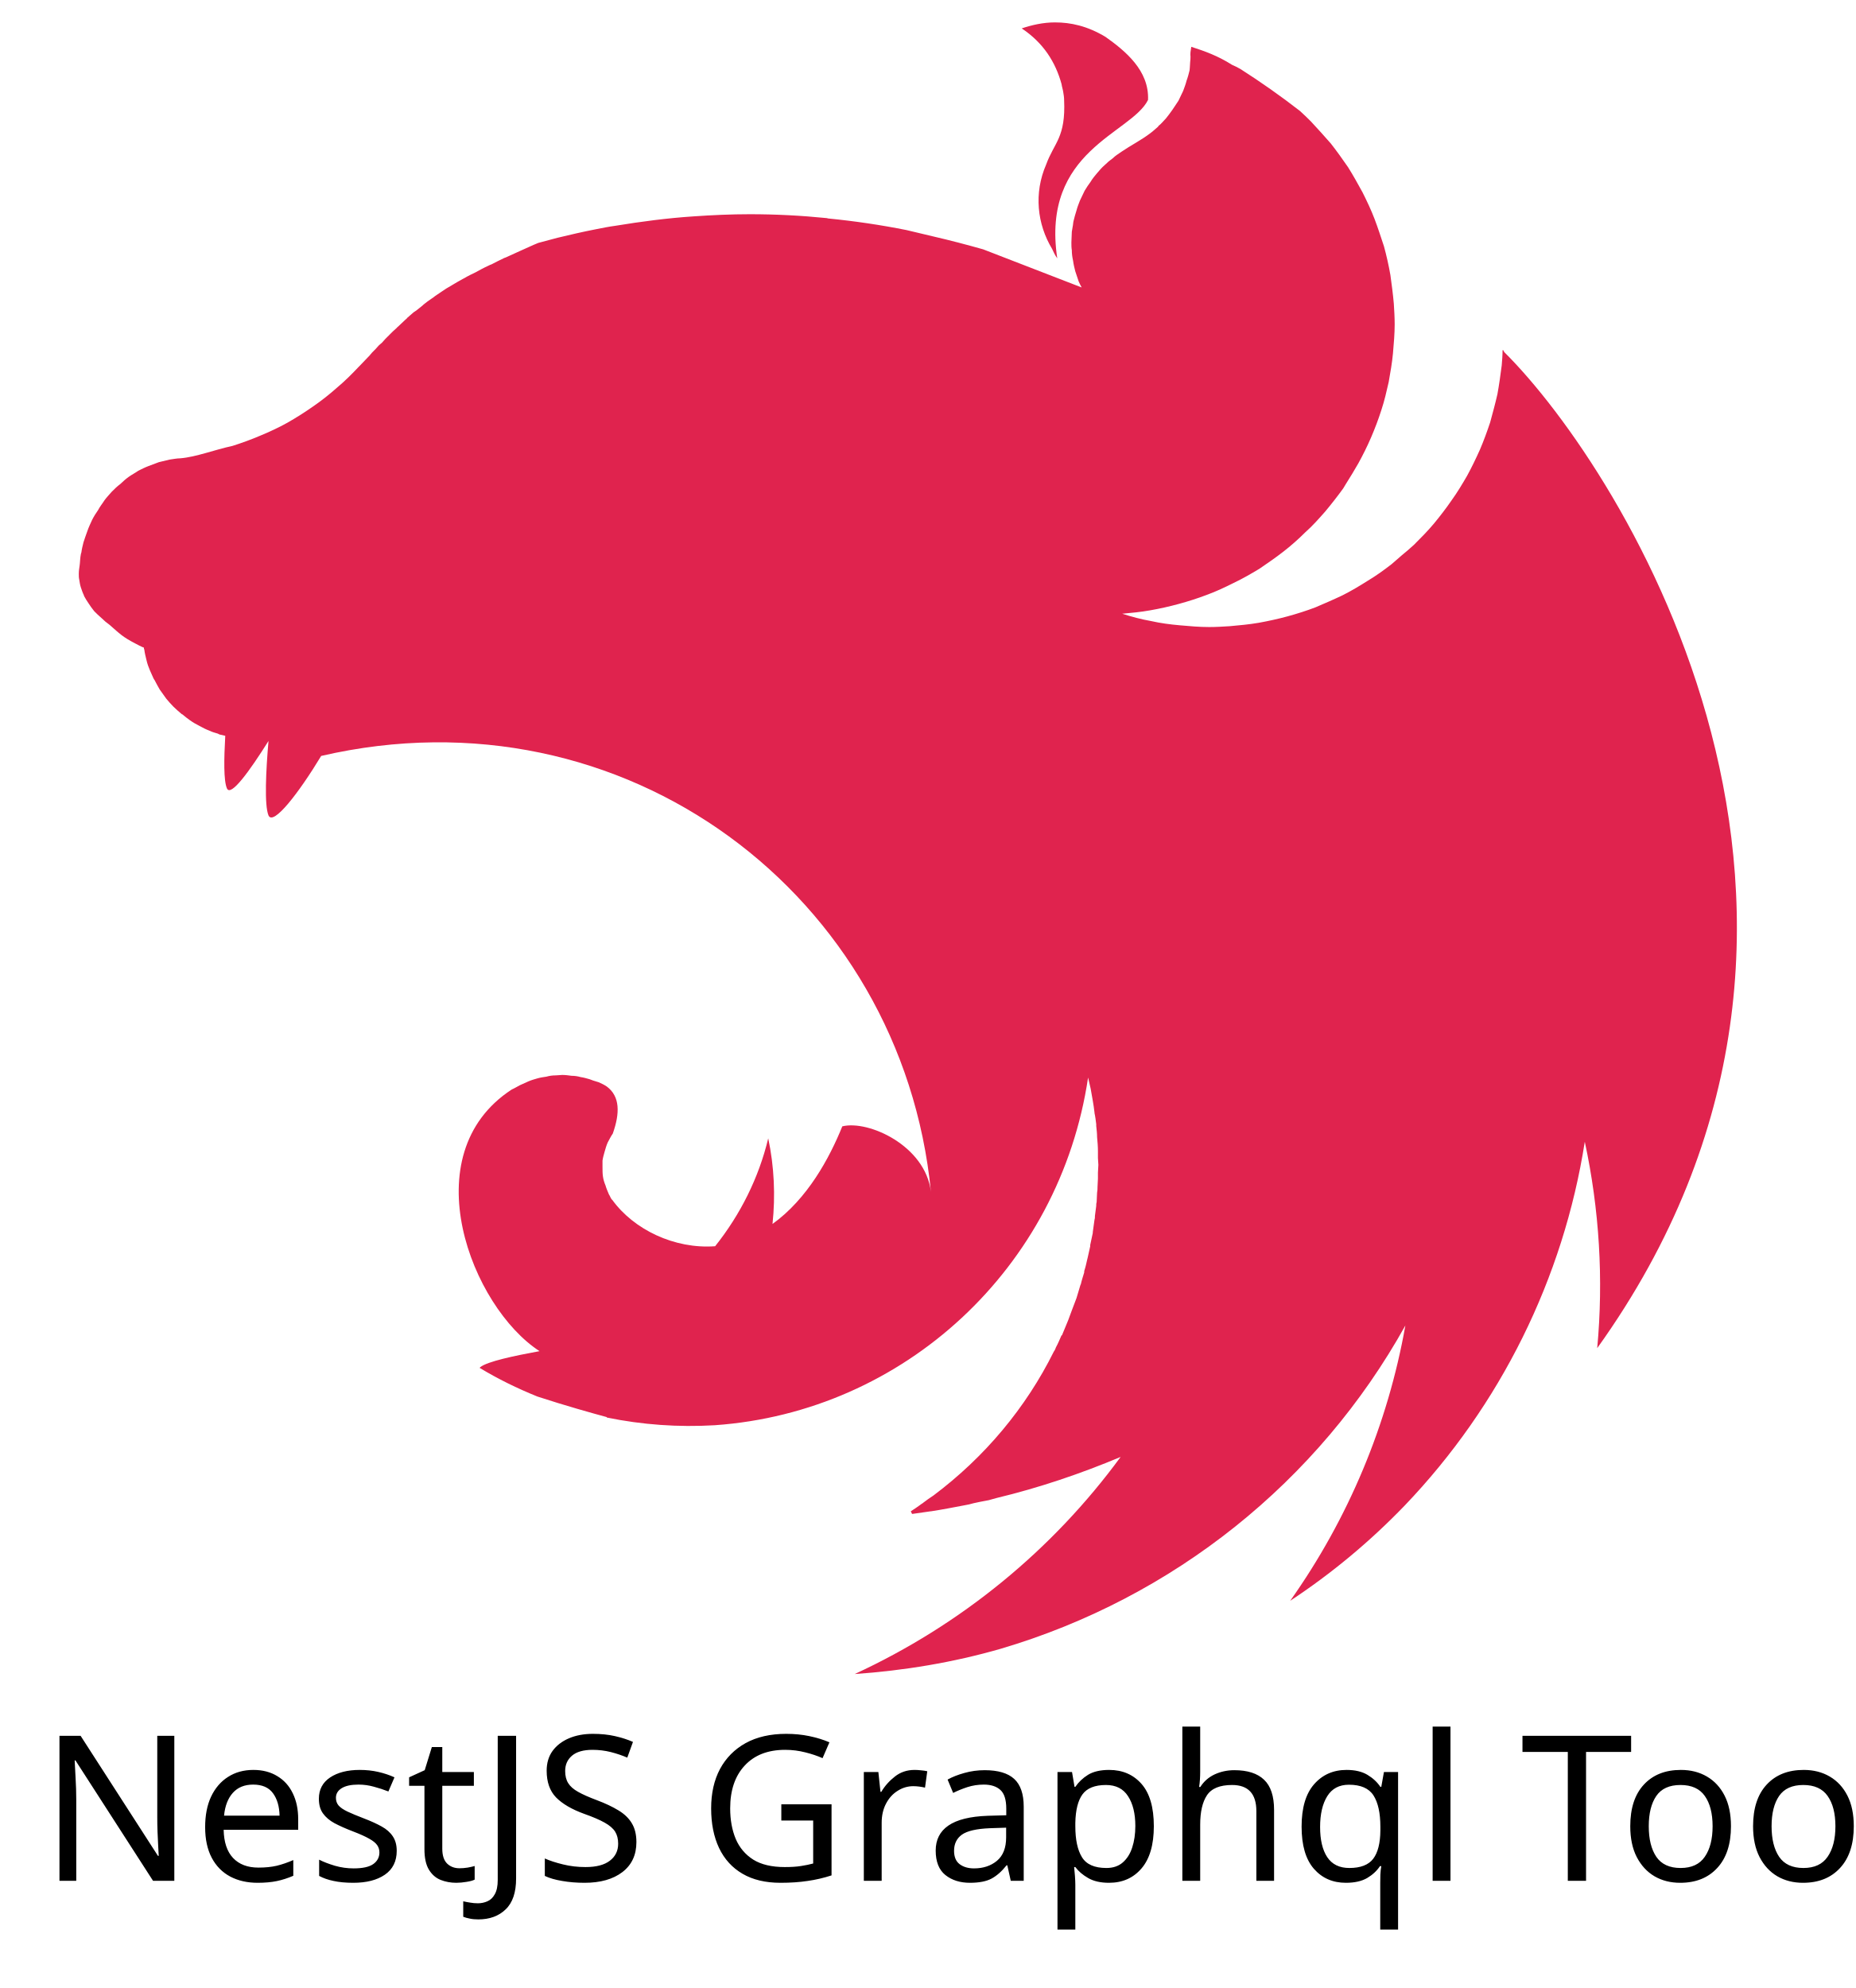
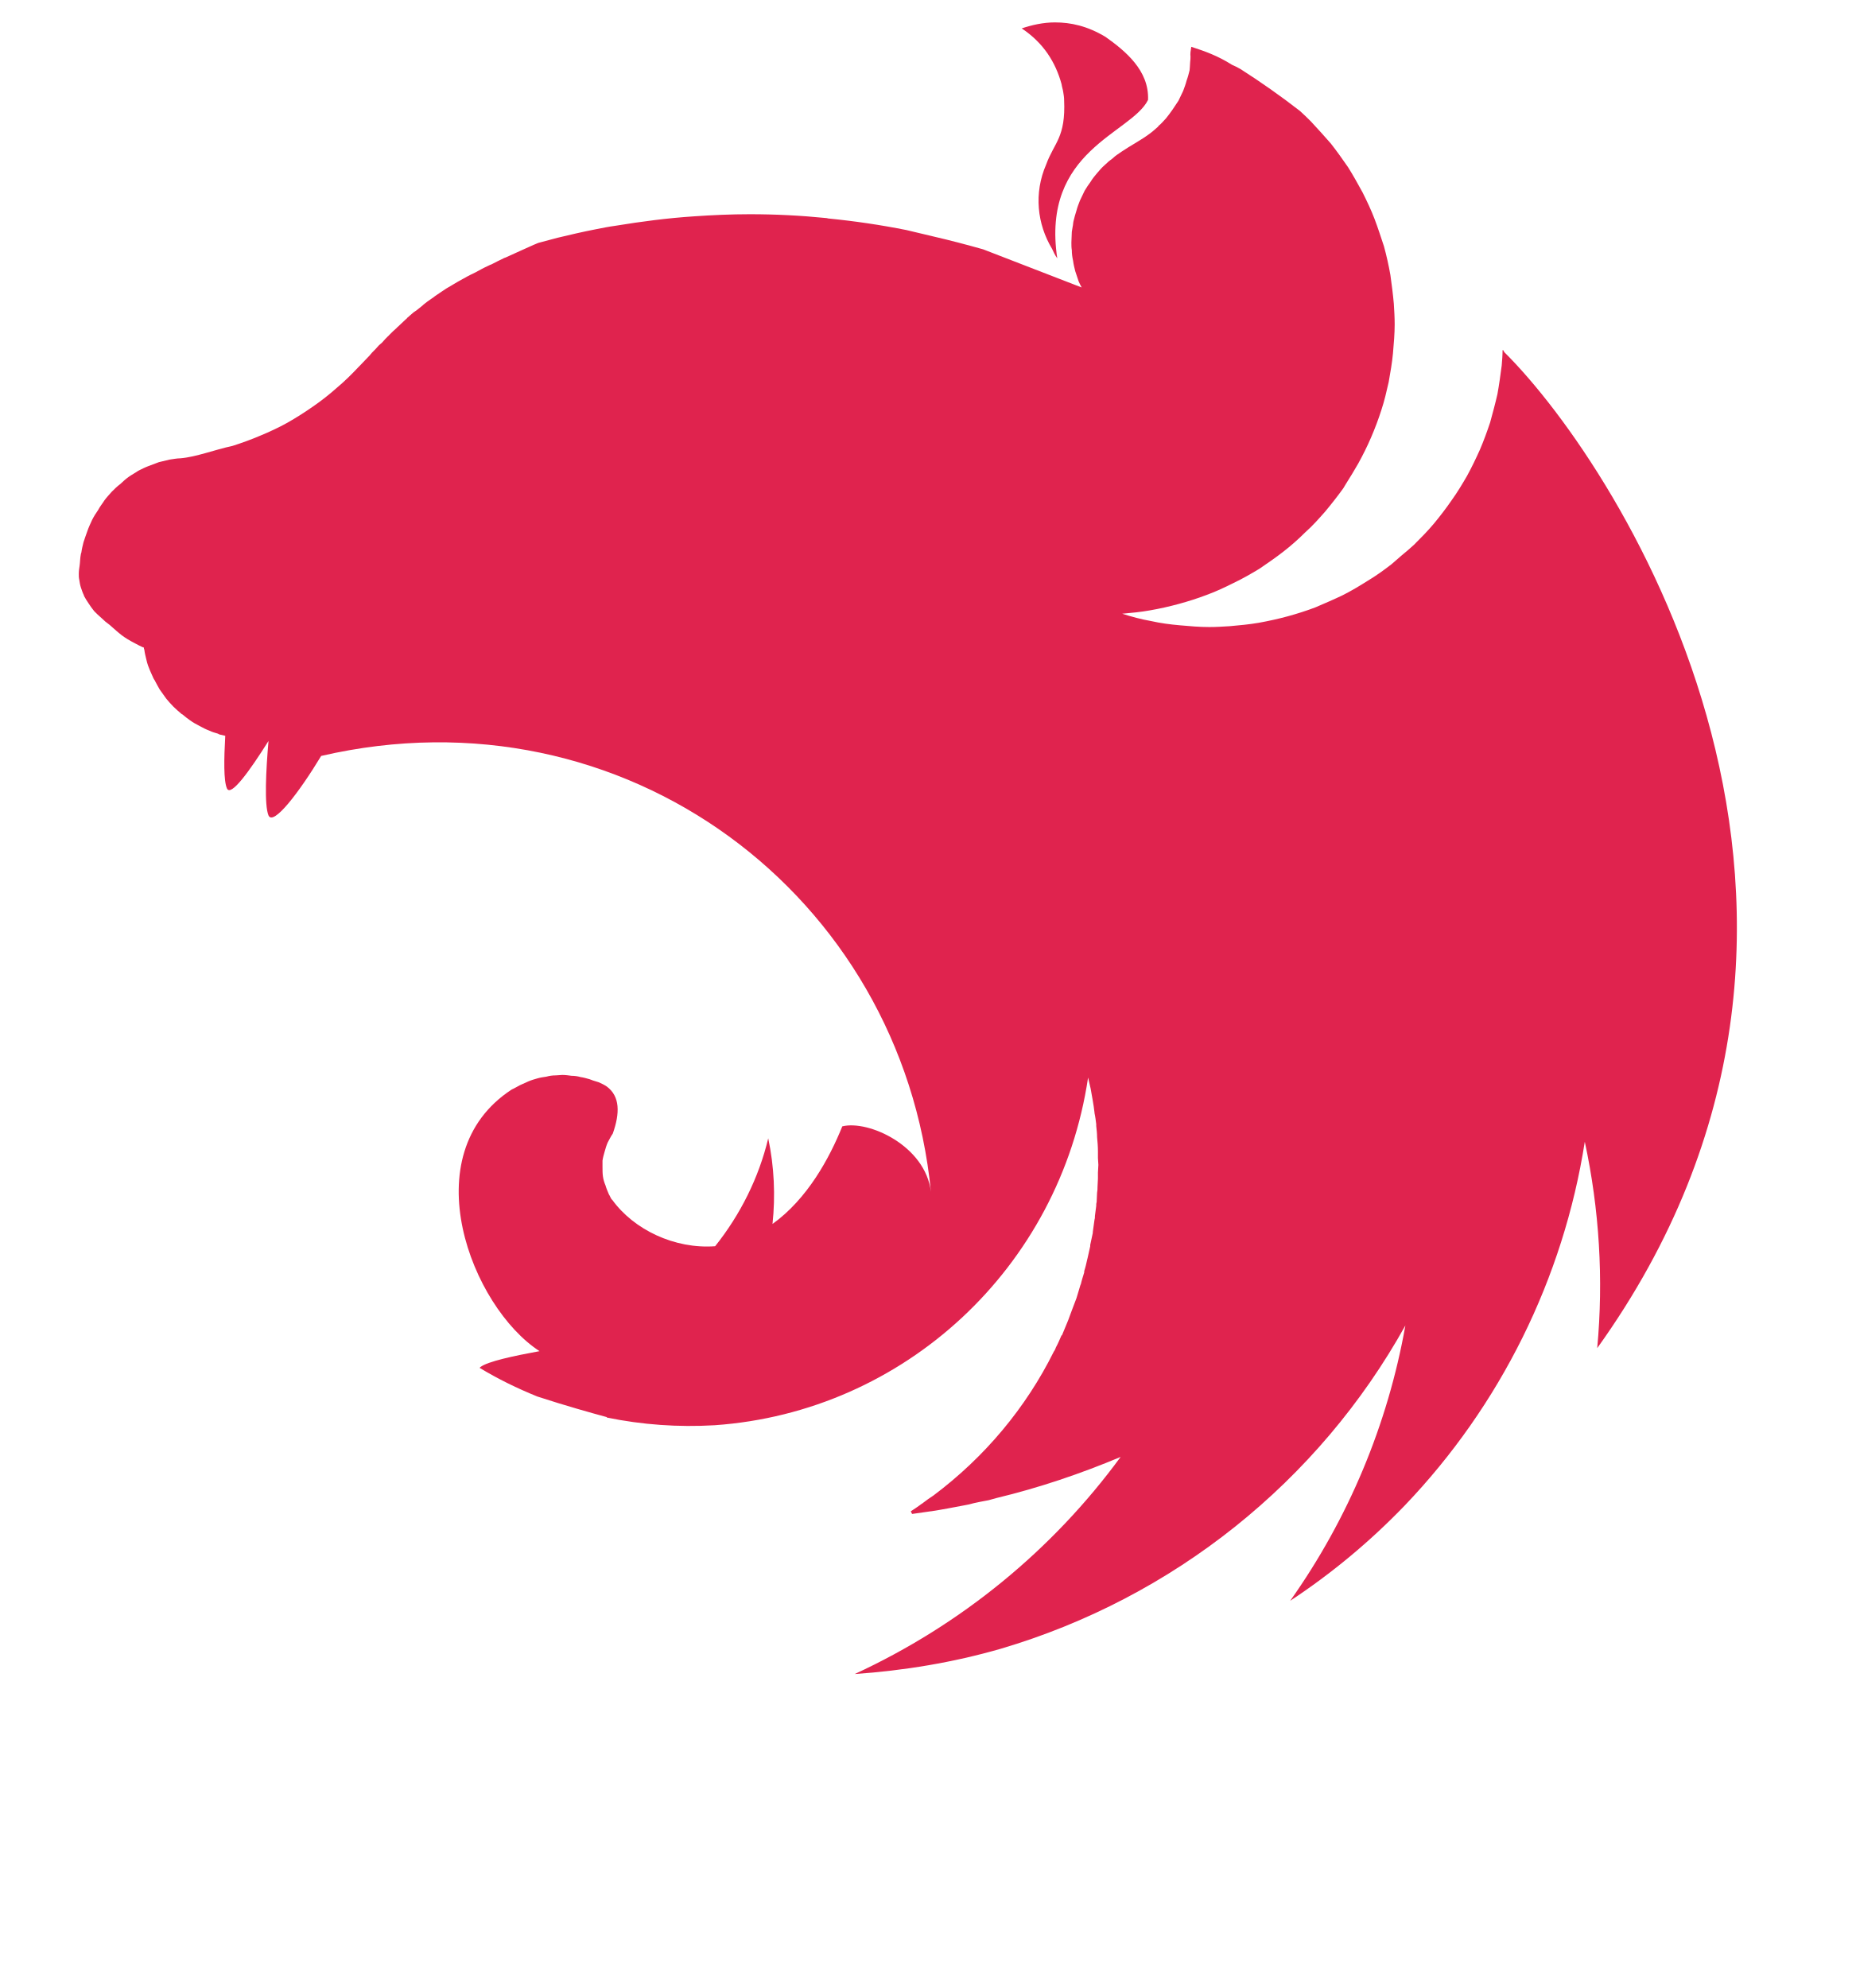
<svg xmlns="http://www.w3.org/2000/svg" width="280" height="300">
  <g>
    <g stroke="null">
      <path stroke="null" transform="translate(0 -41.4125)" fill-rule="evenodd" fill="#e0234e" d="m159.222,44.793c-1.809,0 -3.489,0.388 -5.04,0.905c3.296,2.197 5.105,5.105 6.01,8.401c0.065,0.452 0.194,0.775 0.259,1.228c0.065,0.388 0.129,0.775 0.129,1.163c0.259,5.686 -1.486,6.397 -2.714,9.758c-1.874,4.33 -1.357,8.982 0.905,12.73c0.194,0.452 0.452,0.969 0.775,1.422c-2.456,-16.349 11.179,-18.804 13.699,-23.909c0.194,-4.459 -3.489,-7.431 -6.397,-9.499c-2.779,-1.68 -5.299,-2.197 -7.625,-2.197zm20.549,3.683c-0.259,1.486 -0.065,1.099 -0.129,1.874c-0.065,0.517 -0.065,1.163 -0.129,1.68c-0.129,0.517 -0.259,1.034 -0.452,1.551c-0.129,0.517 -0.323,1.034 -0.517,1.551c-0.259,0.517 -0.452,0.969 -0.711,1.486c-0.194,0.259 -0.323,0.517 -0.517,0.775c-0.129,0.194 -0.259,0.388 -0.388,0.582c-0.323,0.452 -0.646,0.905 -0.969,1.292c-0.388,0.388 -0.711,0.84 -1.163,1.163l0,0.065c-0.388,0.323 -0.775,0.711 -1.228,1.034c-1.357,1.034 -2.908,1.809 -4.33,2.779c-0.452,0.323 -0.905,0.582 -1.292,0.969c-0.452,0.323 -0.84,0.646 -1.228,1.034c-0.452,0.388 -0.775,0.775 -1.163,1.228c-0.323,0.388 -0.711,0.84 -0.969,1.292c-0.323,0.452 -0.646,0.905 -0.905,1.357c-0.259,0.517 -0.452,0.969 -0.711,1.486c-0.194,0.517 -0.388,0.969 -0.517,1.486c-0.194,0.582 -0.323,1.099 -0.452,1.616c-0.065,0.259 -0.065,0.582 -0.129,0.84c-0.065,0.259 -0.065,0.517 -0.129,0.775c0,0.517 -0.065,1.099 -0.065,1.615c0,0.388 0,0.775 0.065,1.163c0,0.517 0.065,1.034 0.194,1.615c0.065,0.517 0.194,1.034 0.323,1.551c0.194,0.517 0.323,1.034 0.517,1.551c0.129,0.323 0.323,0.646 0.452,0.905l-14.863,-5.751c-2.52,-0.711 -4.976,-1.357 -7.496,-1.939c-1.357,-0.323 -2.714,-0.646 -4.071,-0.969c-3.877,-0.775 -7.819,-1.357 -11.761,-1.745c-0.129,0 -0.194,-0.065 -0.323,-0.065c-3.877,-0.388 -7.69,-0.582 -11.567,-0.582c-2.843,0 -5.687,0.129 -8.465,0.323c-3.942,0.259 -7.884,0.775 -11.825,1.422c-0.969,0.129 -1.939,0.323 -2.908,0.517c-2.003,0.388 -3.942,0.84 -5.816,1.292c-0.969,0.259 -1.939,0.517 -2.908,0.775c-0.969,0.388 -1.874,0.84 -2.779,1.228c-0.711,0.323 -1.422,0.646 -2.132,0.969c-0.129,0.065 -0.259,0.065 -0.323,0.129c-0.646,0.323 -1.228,0.582 -1.809,0.905c-0.194,0.065 -0.323,0.129 -0.452,0.194c-0.711,0.323 -1.422,0.711 -2.003,1.034c-0.452,0.194 -0.905,0.452 -1.292,0.646c-0.194,0.129 -0.452,0.259 -0.582,0.323c-0.582,0.323 -1.163,0.646 -1.68,0.969c-0.582,0.323 -1.099,0.646 -1.551,0.969c-0.452,0.323 -0.905,0.582 -1.292,0.905c-0.065,0.065 -0.129,0.065 -0.194,0.129c-0.388,0.259 -0.84,0.582 -1.228,0.905c0,0 -0.065,0.065 -0.129,0.129c-0.323,0.259 -0.646,0.517 -0.969,0.775c-0.129,0.065 -0.259,0.194 -0.388,0.259c-0.323,0.259 -0.646,0.582 -0.969,0.84c-0.065,0.129 -0.194,0.194 -0.259,0.259c-0.388,0.388 -0.775,0.711 -1.163,1.099c-0.065,0 -0.065,0.065 -0.129,0.129c-0.388,0.323 -0.775,0.711 -1.163,1.099c-0.065,0.065 -0.065,0.129 -0.129,0.129c-0.323,0.323 -0.646,0.646 -0.969,1.034c-0.129,0.129 -0.323,0.259 -0.452,0.388c-0.323,0.388 -0.711,0.775 -1.099,1.163c-0.065,0.129 -0.194,0.194 -0.259,0.323c-0.517,0.517 -0.969,1.034 -1.486,1.551c-0.065,0.065 -0.129,0.129 -0.194,0.194c-1.034,1.099 -2.132,2.197 -3.296,3.166c-1.163,1.034 -2.391,2.003 -3.619,2.843c-1.292,0.905 -2.52,1.68 -3.877,2.456c-1.292,0.711 -2.649,1.357 -4.071,1.939c-1.357,0.582 -2.779,1.099 -4.2,1.551c-2.714,0.582 -5.493,1.68 -7.884,1.874c-0.517,0 -1.099,0.129 -1.615,0.194c-0.582,0.129 -1.099,0.259 -1.615,0.388c-0.517,0.194 -1.034,0.388 -1.551,0.582c-0.517,0.194 -1.034,0.452 -1.551,0.711c-0.452,0.323 -0.969,0.582 -1.422,0.905c-0.452,0.323 -0.905,0.711 -1.292,1.099c-0.452,0.323 -0.905,0.775 -1.292,1.163c-0.388,0.452 -0.775,0.84 -1.099,1.292c-0.323,0.517 -0.711,0.969 -0.969,1.486c-0.323,0.452 -0.646,0.969 -0.905,1.486c-0.259,0.582 -0.517,1.099 -0.711,1.68c-0.194,0.517 -0.388,1.099 -0.582,1.68c-0.129,0.517 -0.259,1.034 -0.323,1.551c0,0.065 -0.065,0.129 -0.065,0.194c-0.129,0.582 -0.129,1.357 -0.194,1.745c-0.065,0.452 -0.129,0.84 -0.129,1.292c0,0.259 0,0.582 0.065,0.84c0.065,0.452 0.129,0.84 0.259,1.228c0.129,0.388 0.259,0.775 0.452,1.163l0,0.065c0.194,0.388 0.452,0.775 0.711,1.163c0.259,0.388 0.517,0.775 0.84,1.163c0.323,0.323 0.711,0.711 1.099,1.034c0.388,0.388 0.775,0.711 1.228,1.034c1.551,1.357 1.939,1.809 3.942,2.843c0.323,0.194 0.646,0.323 1.034,0.517c0.065,0 0.129,0.065 0.194,0.065c0,0.129 0,0.194 0.065,0.323c0.065,0.517 0.194,1.034 0.323,1.551c0.129,0.582 0.323,1.099 0.517,1.551c0.194,0.388 0.323,0.775 0.517,1.163c0.065,0.129 0.129,0.259 0.194,0.323c0.259,0.517 0.517,0.969 0.775,1.422c0.323,0.452 0.646,0.905 0.969,1.357c0.323,0.388 0.711,0.84 1.099,1.228c0.388,0.388 0.775,0.711 1.228,1.099c0,0 0.065,0.065 0.129,0.065c0.388,0.323 0.775,0.646 1.163,0.905c0.452,0.323 0.905,0.582 1.422,0.84c0.452,0.259 0.969,0.517 1.486,0.711c0.388,0.194 0.84,0.323 1.292,0.452c0.065,0.065 0.129,0.065 0.259,0.129c0.259,0.065 0.582,0.129 0.84,0.194c-0.194,3.489 -0.259,6.785 0.259,7.948c0.582,1.292 3.425,-2.649 6.268,-7.173c-0.388,4.459 -0.646,9.693 0,11.244c0.711,1.615 4.588,-3.425 7.948,-8.982c45.815,-10.598 87.624,21.066 92.018,65.783c-0.84,-6.979 -9.434,-10.856 -13.376,-9.887c-1.939,4.782 -5.234,10.921 -10.533,14.733c0.452,-4.265 0.259,-8.659 -0.646,-12.924c-1.422,5.945 -4.2,11.502 -8.013,16.284c-6.139,0.452 -12.278,-2.52 -15.509,-6.979c-0.259,-0.194 -0.323,-0.582 -0.517,-0.84c-0.194,-0.452 -0.388,-0.905 -0.517,-1.357c-0.194,-0.452 -0.323,-0.905 -0.388,-1.357c-0.065,-0.452 -0.065,-0.905 -0.065,-1.422c0,-0.323 0,-0.646 0,-0.969c0.065,-0.452 0.194,-0.905 0.323,-1.357c0.129,-0.452 0.259,-0.905 0.452,-1.357c0.259,-0.452 0.452,-0.905 0.775,-1.357c1.099,-3.102 1.099,-5.622 -0.905,-7.108c-0.388,-0.259 -0.775,-0.452 -1.228,-0.646c-0.259,-0.065 -0.582,-0.194 -0.84,-0.259c-0.194,-0.065 -0.323,-0.129 -0.517,-0.194c-0.452,-0.129 -0.905,-0.259 -1.357,-0.323c-0.452,-0.129 -0.905,-0.194 -1.357,-0.194c-0.452,-0.065 -0.969,-0.129 -1.422,-0.129c-0.323,0 -0.646,0.065 -0.969,0.065c-0.517,0 -0.969,0.065 -1.422,0.194c-0.452,0.065 -0.905,0.129 -1.357,0.259c-0.452,0.129 -0.905,0.259 -1.357,0.452c-0.452,0.194 -0.84,0.388 -1.292,0.582c-0.388,0.194 -0.775,0.452 -1.228,0.646c-15.056,9.822 -6.074,32.827 4.2,39.483c-3.877,0.711 -7.819,1.551 -8.917,2.391c-0.065,0.065 -0.129,0.129 -0.129,0.129c2.779,1.68 5.687,3.102 8.724,4.329c4.136,1.357 8.53,2.585 10.468,3.102l0,0.065c5.363,1.099 10.791,1.486 16.284,1.163c28.626,-2.003 52.083,-23.78 56.348,-52.471c0.129,0.582 0.259,1.099 0.388,1.68c0.194,1.163 0.452,2.391 0.582,3.619l0,0.065c0.129,0.582 0.194,1.163 0.259,1.68l0,0.259c0.065,0.582 0.129,1.163 0.129,1.68c0.065,0.711 0.129,1.422 0.129,2.132l0,1.034c0,0.323 0.065,0.711 0.065,1.034c0,0.388 -0.065,0.775 -0.065,1.163l0,0.905c0,0.452 -0.065,0.84 -0.065,1.292c0,0.259 0,0.517 -0.065,0.84c0,0.452 -0.065,0.905 -0.065,1.422c-0.065,0.194 -0.065,0.388 -0.065,0.582c-0.065,0.517 -0.129,0.969 -0.194,1.486c0,0.194 0,0.388 -0.065,0.582c-0.065,0.646 -0.194,1.228 -0.259,1.874l0,0.065l0,0.065c-0.129,0.582 -0.259,1.228 -0.388,1.809l0,0.194c-0.129,0.582 -0.259,1.163 -0.388,1.745c0,0.065 -0.065,0.194 -0.065,0.259c-0.129,0.582 -0.259,1.163 -0.452,1.745l0,0.194c-0.194,0.646 -0.388,1.228 -0.517,1.809c-0.065,0.065 -0.065,0.129 -0.065,0.129c-0.194,0.646 -0.388,1.292 -0.582,1.939c-0.259,0.646 -0.452,1.228 -0.711,1.874c-0.259,0.646 -0.452,1.292 -0.711,1.874c-0.259,0.646 -0.517,1.228 -0.775,1.874l-0.065,0c-0.259,0.582 -0.517,1.228 -0.84,1.809c-0.065,0.194 -0.129,0.323 -0.194,0.452c-0.065,0.065 -0.065,0.129 -0.129,0.194c-4.2,8.465 -10.404,15.896 -18.158,21.712c-0.517,0.323 -1.034,0.711 -1.551,1.099c-0.129,0.129 -0.323,0.194 -0.452,0.323c-0.452,0.323 -0.905,0.646 -1.422,0.969l0.194,0.388l0.065,0c0.905,-0.129 1.809,-0.259 2.714,-0.388l0.065,0c1.68,-0.259 3.36,-0.582 5.04,-0.905c0.452,-0.065 0.969,-0.194 1.422,-0.323c0.323,-0.065 0.582,-0.129 0.905,-0.194c0.452,-0.065 0.905,-0.194 1.357,-0.259c0.388,-0.129 0.775,-0.194 1.163,-0.323c6.462,-1.551 12.73,-3.683 18.74,-6.203c-10.274,14.022 -24.038,25.331 -40.129,32.762c7.431,-0.517 14.863,-1.745 22.035,-3.813c26.042,-7.69 47.948,-25.202 61.065,-48.788c-2.649,14.927 -8.594,29.143 -17.383,41.55c6.268,-4.136 12.019,-8.918 17.253,-14.346c14.475,-15.121 23.974,-34.313 27.205,-54.927c2.197,10.21 2.843,20.743 1.874,31.147c46.655,-65.072 3.877,-132.535 -14.022,-150.305c-0.065,-0.129 -0.129,-0.194 -0.129,-0.323c-0.065,0.065 -0.065,0.065 -0.065,0.129c0,-0.065 0,-0.065 -0.065,-0.129c0,0.775 -0.065,1.551 -0.129,2.326c-0.194,1.486 -0.388,2.908 -0.646,4.33c-0.323,1.422 -0.711,2.843 -1.099,4.265c-0.452,1.357 -0.969,2.779 -1.551,4.136c-0.582,1.292 -1.228,2.649 -1.939,3.942c-0.711,1.228 -1.486,2.52 -2.326,3.683c-0.84,1.228 -1.745,2.391 -2.649,3.489c-0.969,1.163 -2.003,2.197 -3.037,3.231c-0.646,0.582 -1.228,1.099 -1.874,1.615c-0.517,0.452 -0.969,0.84 -1.486,1.292c-1.163,0.905 -2.326,1.745 -3.619,2.52c-1.228,0.775 -2.52,1.551 -3.813,2.197c-1.357,0.646 -2.714,1.228 -4.071,1.809c-1.357,0.517 -2.779,0.969 -4.2,1.357c-1.422,0.388 -2.908,0.711 -4.329,0.969c-1.486,0.259 -2.972,0.388 -4.394,0.517c-1.034,0.065 -2.068,0.129 -3.102,0.129c-1.486,0 -2.972,-0.129 -4.394,-0.259c-1.486,-0.129 -2.973,-0.323 -4.394,-0.646c-1.486,-0.259 -2.908,-0.646 -4.33,-1.099l-0.065,0c1.422,-0.129 2.843,-0.259 4.265,-0.517c1.486,-0.259 2.908,-0.582 4.33,-0.969c1.422,-0.388 2.843,-0.84 4.2,-1.357c1.422,-0.517 2.779,-1.163 4.071,-1.809c1.357,-0.646 2.585,-1.357 3.877,-2.132c1.228,-0.84 2.456,-1.68 3.619,-2.585c1.163,-0.905 2.262,-1.874 3.296,-2.908c1.099,-0.969 2.068,-2.068 3.037,-3.166c0.969,-1.163 1.874,-2.326 2.714,-3.489c0.129,-0.194 0.259,-0.452 0.388,-0.646c0.646,-1.034 1.292,-2.068 1.874,-3.102c0.711,-1.292 1.357,-2.585 1.939,-3.942c0.582,-1.357 1.099,-2.714 1.551,-4.136c0.452,-1.357 0.775,-2.779 1.099,-4.2c0.259,-1.486 0.517,-2.908 0.646,-4.33c0.129,-1.486 0.259,-2.973 0.259,-4.394c0,-1.034 -0.065,-2.068 -0.129,-3.102c-0.129,-1.486 -0.323,-2.908 -0.517,-4.33c-0.259,-1.486 -0.582,-2.908 -0.969,-4.33c-0.452,-1.357 -0.905,-2.779 -1.422,-4.136c-0.517,-1.357 -1.163,-2.714 -1.809,-4.006c-0.711,-1.292 -1.422,-2.585 -2.197,-3.813c-0.84,-1.228 -1.68,-2.391 -2.585,-3.554c-0.969,-1.099 -1.939,-2.197 -2.973,-3.296c-0.517,-0.517 -1.099,-1.099 -1.68,-1.615c-2.908,-2.262 -5.945,-4.394 -8.982,-6.333c-0.452,-0.259 -0.84,-0.452 -1.292,-0.646c-2.132,-1.357 -4.136,-2.068 -6.139,-2.714l-0,-0z" />
    </g>
-     <text transform="matrix(1.27645 0 0 1.27645 -6.3584 -72.4097)" stroke="null" xml:space="preserve" text-anchor="start" font-family="Noto Sans JP" font-size="24" id="svg_1" y="279.083" x="9.682" stroke-width="0" fill="#000000">NestJS Graphql Tools</text>
  </g>
</svg>
